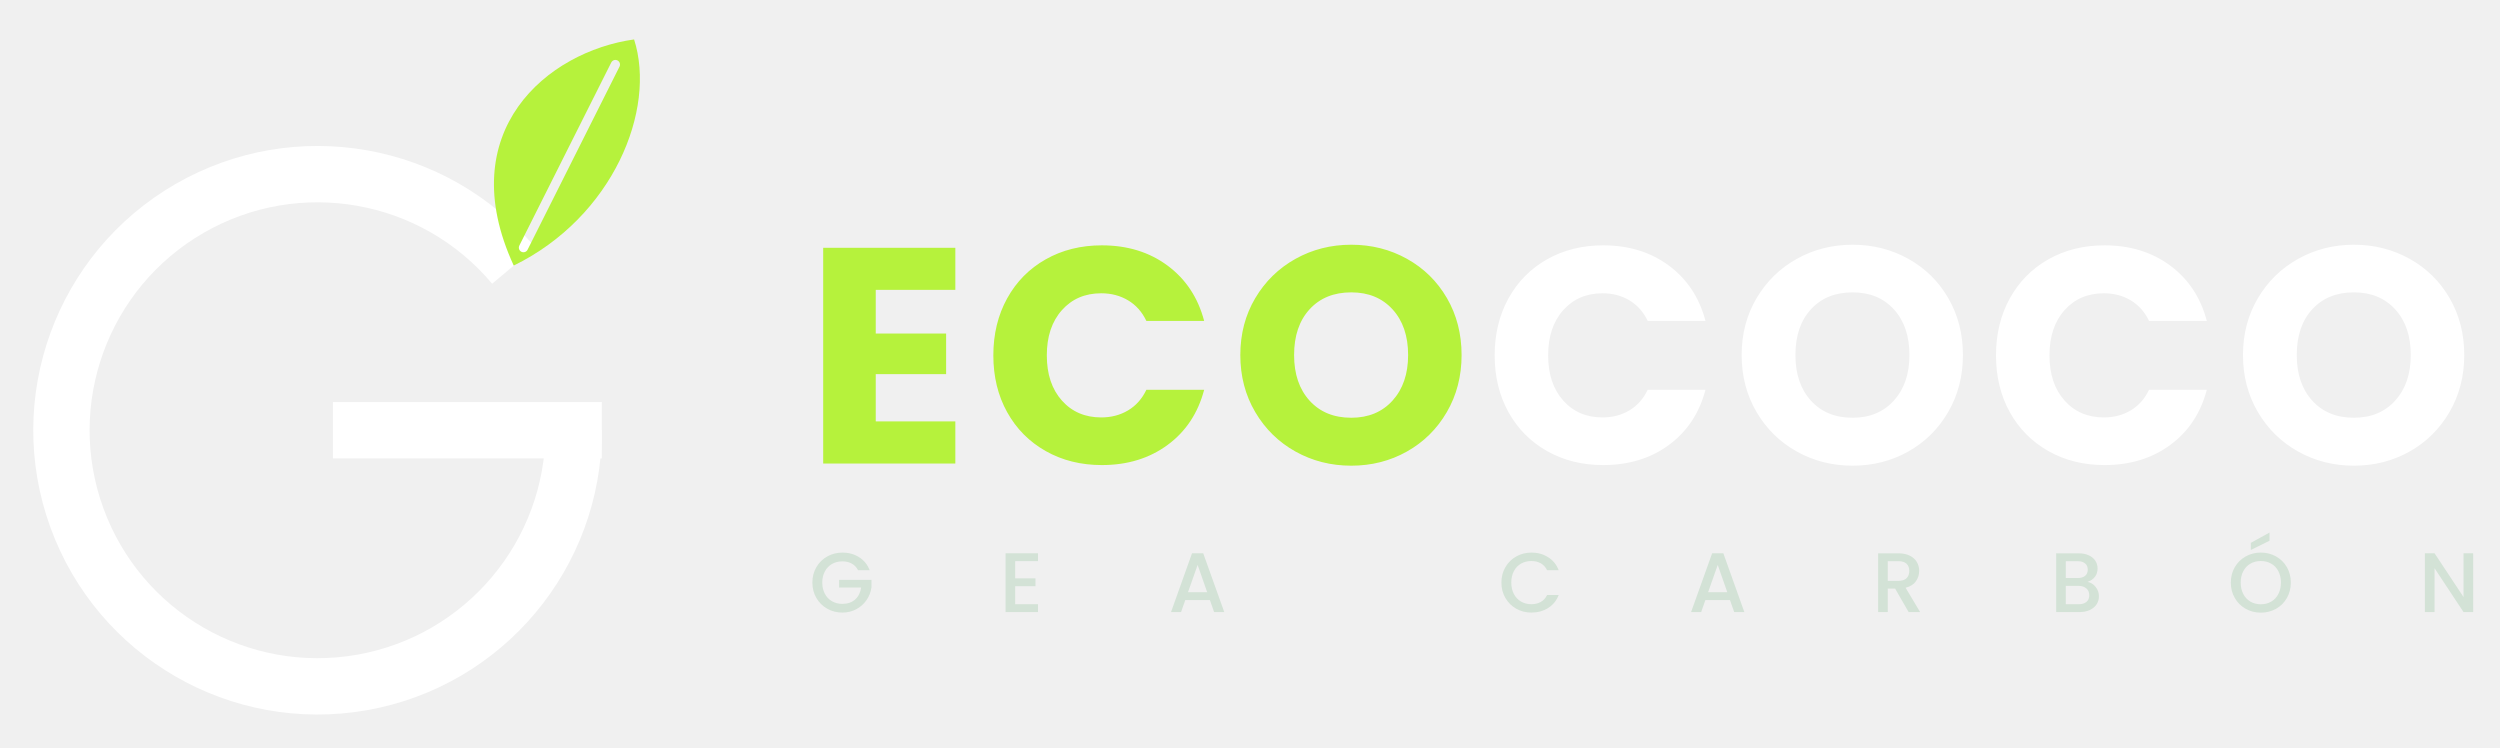
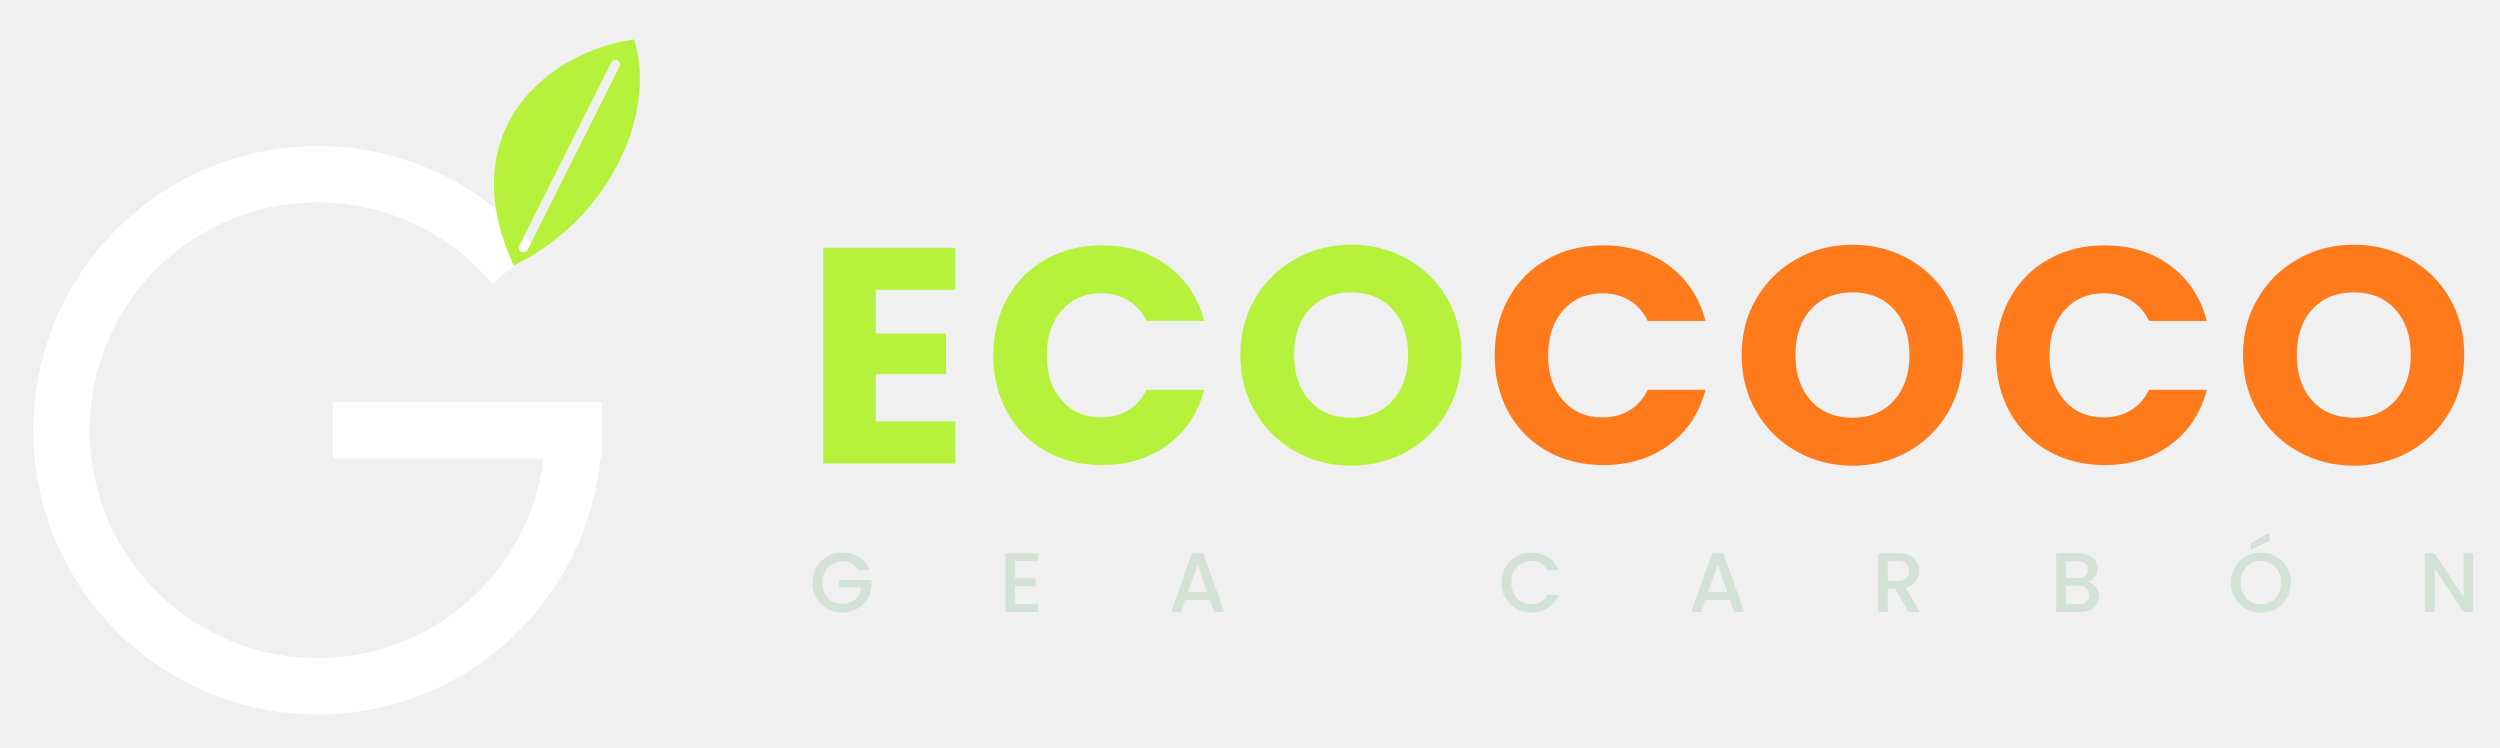
<svg xmlns="http://www.w3.org/2000/svg" viewBox="-124 -168 976.2 292" role="img" aria-label="ECOCOCO · GEA Carbón">
  <mask id="mb">
    <rect x="-999" y="-999" width="3000" height="3000" fill="#fff" />
    <path d="M80.4 -71.3L116.3 -142.8" stroke="#000" stroke-width="3.6" stroke-linecap="round" />
  </mask>
  <path d="M76.60 -64.28A100 100 0 1 0 100.00 0.00" fill="none" stroke="#FFFFFF" stroke-width="22" stroke-linecap="butt" />
  <rect x="6.0" y="-11.0" width="105.0" height="22" fill="#FFFFFF" />
  <path d="M76.6 -64.3C52.4 -116.8 89.8 -147.9 123.6 -152.6C132.4 -125.2 115.4 -83.3 76.6 -64.3Z" fill="#B6F23C" mask="url(#mb)" />
  <path d="M217.96 -54.80V-37.76H245.44V-21.92H217.96V-3.44H249.04V13.00H197.44V-71.24H249.04V-54.80ZM306.24 -72.20Q321.24 -72.20 331.92 -64.28Q342.60 -56.36 346.20 -42.68H323.64Q321.12 -47.96 316.50 -50.72Q311.88 -53.48 306.00 -53.48Q296.52 -53.48 290.64 -46.88Q284.76 -40.28 284.76 -29.24Q284.76 -18.20 290.64 -11.60Q296.52 -5.00 306.00 -5.00Q311.88 -5.00 316.50 -7.76Q321.12 -10.52 323.64 -15.80H346.20Q342.60 -2.12 331.92 5.74Q321.24 13.60 306.24 13.60Q294.00 13.60 284.34 8.14Q274.68 2.68 269.28 -7.04Q263.88 -16.76 263.88 -29.24Q263.88 -41.72 269.28 -51.50Q274.68 -61.28 284.34 -66.74Q294.00 -72.20 306.24 -72.20ZM360.32 -29.36Q360.32 -41.72 366.14 -51.56Q371.96 -61.40 381.86 -66.92Q391.76 -72.44 403.64 -72.44Q415.52 -72.44 425.42 -66.92Q435.32 -61.40 441.02 -51.56Q446.72 -41.72 446.72 -29.36Q446.72 -17.00 440.96 -7.10Q435.20 2.80 425.36 8.32Q415.52 13.84 403.64 13.84Q391.76 13.84 381.86 8.32Q371.96 2.80 366.14 -7.10Q360.32 -17.00 360.32 -29.36ZM425.84 -29.36Q425.84 -40.52 419.78 -47.18Q413.72 -53.84 403.64 -53.84Q393.44 -53.84 387.38 -47.24Q381.32 -40.64 381.32 -29.36Q381.32 -18.20 387.38 -11.54Q393.44 -4.88 403.64 -4.88Q413.72 -4.88 419.78 -11.60Q425.84 -18.32 425.84 -29.36Z" fill="#B6F23C" />
-   <path d="M502.00 -72.20Q517.00 -72.20 527.68 -64.28Q538.36 -56.36 541.96 -42.68H519.40Q516.88 -47.96 512.26 -50.72Q507.64 -53.48 501.76 -53.48Q492.28 -53.48 486.40 -46.88Q480.52 -40.28 480.52 -29.24Q480.52 -18.20 486.40 -11.60Q492.28 -5.00 501.76 -5.00Q507.64 -5.00 512.26 -7.76Q516.88 -10.52 519.40 -15.80H541.96Q538.36 -2.12 527.68 5.74Q517.00 13.60 502.00 13.60Q489.76 13.60 480.10 8.14Q470.44 2.68 465.04 -7.04Q459.64 -16.76 459.64 -29.24Q459.64 -41.72 465.04 -51.50Q470.44 -61.28 480.10 -66.74Q489.76 -72.20 502.00 -72.20ZM556.08 -29.36Q556.08 -41.72 561.90 -51.56Q567.72 -61.40 577.62 -66.92Q587.52 -72.44 599.40 -72.44Q611.28 -72.44 621.18 -66.92Q631.08 -61.40 636.78 -51.56Q642.48 -41.72 642.48 -29.36Q642.48 -17.00 636.72 -7.10Q630.96 2.80 621.12 8.32Q611.28 13.84 599.40 13.84Q587.52 13.84 577.62 8.32Q567.72 2.80 561.90 -7.10Q556.08 -17.00 556.08 -29.36ZM621.60 -29.36Q621.60 -40.52 615.54 -47.18Q609.48 -53.84 599.40 -53.84Q589.20 -53.84 583.14 -47.24Q577.08 -40.64 577.08 -29.36Q577.08 -18.20 583.14 -11.54Q589.20 -4.88 599.40 -4.88Q609.48 -4.88 615.54 -11.60Q621.60 -18.32 621.60 -29.36ZM697.76 -72.20Q712.76 -72.20 723.44 -64.28Q734.12 -56.36 737.72 -42.68H715.16Q712.64 -47.96 708.02 -50.72Q703.40 -53.48 697.52 -53.48Q688.04 -53.48 682.16 -46.88Q676.28 -40.28 676.28 -29.24Q676.28 -18.20 682.16 -11.60Q688.04 -5.00 697.52 -5.00Q703.40 -5.00 708.02 -7.76Q712.64 -10.52 715.16 -15.80H737.72Q734.12 -2.12 723.44 5.74Q712.76 13.60 697.76 13.60Q685.52 13.60 675.86 8.14Q666.20 2.68 660.80 -7.04Q655.40 -16.76 655.40 -29.24Q655.40 -41.72 660.80 -51.50Q666.20 -61.28 675.86 -66.74Q685.52 -72.20 697.76 -72.20ZM751.84 -29.36Q751.84 -41.72 757.66 -51.56Q763.48 -61.40 773.38 -66.92Q783.28 -72.44 795.16 -72.44Q807.04 -72.44 816.94 -66.92Q826.84 -61.40 832.54 -51.56Q838.24 -41.72 838.24 -29.36Q838.24 -17.00 832.48 -7.10Q826.72 2.80 816.88 8.32Q807.04 13.84 795.16 13.84Q783.28 13.84 773.38 8.32Q763.48 2.80 757.66 -7.10Q751.84 -17.00 751.84 -29.36ZM817.36 -29.36Q817.36 -40.52 811.30 -47.18Q805.24 -53.84 795.16 -53.84Q784.96 -53.84 778.90 -47.24Q772.84 -40.64 772.84 -29.36Q772.84 -18.20 778.90 -11.54Q784.96 -4.88 795.16 -4.88Q805.24 -4.88 811.30 -11.60Q817.36 -18.32 817.36 -29.36Z" fill="#FFFFFF" />
+   <path d="M502.00 -72.20Q517.00 -72.20 527.68 -64.28Q538.36 -56.36 541.96 -42.68H519.40Q516.88 -47.96 512.26 -50.72Q507.64 -53.48 501.76 -53.48Q492.28 -53.48 486.40 -46.88Q480.52 -40.28 480.52 -29.24Q480.52 -18.20 486.40 -11.60Q492.28 -5.00 501.76 -5.00Q507.64 -5.00 512.26 -7.76Q516.88 -10.52 519.40 -15.80H541.96Q538.36 -2.12 527.68 5.74Q517.00 13.60 502.00 13.60Q489.76 13.60 480.10 8.14Q470.44 2.68 465.04 -7.04Q459.64 -16.76 459.64 -29.24Q459.64 -41.72 465.04 -51.50Q470.44 -61.28 480.10 -66.74Q489.76 -72.20 502.00 -72.20ZM556.08 -29.36Q556.08 -41.72 561.90 -51.56Q567.72 -61.40 577.62 -66.92Q587.52 -72.44 599.40 -72.44Q611.28 -72.44 621.18 -66.92Q631.08 -61.40 636.78 -51.56Q642.48 -41.72 642.48 -29.36Q642.48 -17.00 636.72 -7.10Q630.96 2.80 621.12 8.32Q611.28 13.84 599.40 13.84Q587.52 13.84 577.62 8.32Q567.72 2.80 561.90 -7.10Q556.08 -17.00 556.08 -29.36ZM621.60 -29.36Q621.60 -40.52 615.54 -47.18Q609.48 -53.84 599.40 -53.84Q589.20 -53.84 583.14 -47.24Q577.08 -40.64 577.08 -29.36Q577.08 -18.20 583.14 -11.54Q589.20 -4.88 599.40 -4.88Q609.48 -4.88 615.54 -11.60Q621.60 -18.32 621.60 -29.36ZM697.76 -72.20Q712.76 -72.20 723.44 -64.28Q734.12 -56.36 737.72 -42.68H715.16Q712.64 -47.96 708.02 -50.72Q703.40 -53.48 697.52 -53.48Q688.04 -53.48 682.16 -46.88Q676.28 -40.28 676.28 -29.24Q676.28 -18.20 682.16 -11.60Q688.04 -5.00 697.52 -5.00Q703.40 -5.00 708.02 -7.76Q712.64 -10.52 715.16 -15.80H737.72Q734.12 -2.12 723.44 5.74Q712.76 13.60 697.76 13.60Q685.52 13.60 675.86 8.14Q666.20 2.68 660.80 -7.04Q655.40 -16.76 655.40 -29.24Q655.40 -41.72 660.80 -51.50Q666.20 -61.28 675.86 -66.74Q685.52 -72.20 697.76 -72.20ZM751.84 -29.36Q751.84 -41.72 757.66 -51.56Q763.48 -61.40 773.38 -66.92Q783.28 -72.44 795.16 -72.44Q807.04 -72.44 816.94 -66.92Q826.84 -61.40 832.54 -51.56Q838.24 -41.72 838.24 -29.36Q838.24 -17.00 832.48 -7.10Q826.72 2.80 816.88 8.32Q807.04 13.84 795.16 13.84Q783.28 13.84 773.38 8.32Q763.48 2.80 757.66 -7.10Q751.84 -17.00 751.84 -29.36ZM817.36 -29.36Q817.36 -40.52 811.30 -47.18Q805.24 -53.84 795.16 -53.84Q784.96 -53.84 778.90 -47.24Q772.84 -40.64 772.84 -29.36Q772.84 -18.20 778.90 -11.54Q784.96 -4.88 795.16 -4.88Q805.24 -4.88 811.30 -11.60Q817.36 -18.32 817.36 -29.36Z" fill="#FF7A1A" />
  <path d="M211.07 54.66Q210.18 52.95 208.60 52.07Q207.01 51.20 204.94 51.20Q202.66 51.20 200.88 52.22Q199.09 53.25 198.09 55.13Q197.08 57.01 197.08 59.48Q197.08 61.96 198.09 63.86Q199.09 65.75 200.88 66.78Q202.66 67.80 204.94 67.80Q208.00 67.80 209.92 66.08Q211.83 64.37 212.26 61.43H203.65V58.43H216.29V61.36Q215.93 64.04 214.39 66.28Q212.86 68.53 210.40 69.86Q207.94 71.20 204.94 71.20Q201.70 71.20 199.03 69.70Q196.36 68.19 194.79 65.52Q193.22 62.85 193.22 59.48Q193.22 56.12 194.79 53.44Q196.36 50.77 199.05 49.27Q201.74 47.77 204.94 47.77Q208.60 47.77 211.45 49.57Q214.31 51.36 215.59 54.66ZM272.41 51.10V57.83H280.33V60.90H272.41V67.93H281.32V71.00H268.65V48.03H281.32V51.10ZM348.44 66.31H338.83L337.18 71.00H333.26L341.47 48.03H345.83L354.05 71.00H350.09ZM347.38 63.24 343.65 52.59 339.89 63.24ZM473.98 47.77Q477.65 47.77 480.50 49.57Q483.36 51.36 484.64 54.66H480.12Q479.23 52.85 477.65 51.96Q476.06 51.07 473.98 51.07Q471.71 51.07 469.92 52.09Q468.14 53.11 467.14 55.03Q466.13 56.94 466.13 59.48Q466.13 62.02 467.14 63.94Q468.14 65.85 469.92 66.89Q471.71 67.93 473.98 67.93Q476.06 67.93 477.65 67.04Q479.23 66.15 480.12 64.33H484.64Q483.36 67.63 480.50 69.42Q477.65 71.20 473.98 71.20Q470.75 71.20 468.08 69.70Q465.40 68.19 463.84 65.52Q462.27 62.85 462.27 59.48Q462.27 56.12 463.84 53.44Q465.40 50.77 468.09 49.27Q470.78 47.77 473.98 47.77ZM551.52 66.31H541.92L540.27 71.00H536.34L544.56 48.03H548.92L557.13 71.00H553.17ZM550.47 63.24 546.74 52.59 542.98 63.24ZM621.28 71.00 616.00 61.83H613.13V71.00H609.37V48.06H617.28Q619.92 48.06 621.76 48.99Q623.59 49.91 624.50 51.46Q625.40 53.02 625.40 54.93Q625.40 57.17 624.10 59.00Q622.80 60.84 620.09 61.50L625.77 71.00ZM613.13 58.82H617.28Q619.40 58.82 620.47 57.77Q621.54 56.71 621.54 54.93Q621.54 53.15 620.49 52.14Q619.43 51.13 617.28 51.13H613.13ZM695.59 64.83Q695.59 66.58 694.68 67.98Q693.77 69.38 692.05 70.19Q690.34 71.00 688.06 71.00H678.89V48.06H687.63Q689.98 48.06 691.66 48.86Q693.34 49.65 694.20 50.99Q695.06 52.32 695.06 53.97Q695.06 55.95 694.00 57.27Q692.95 58.59 691.16 59.22Q693.01 59.55 694.30 61.17Q695.59 62.78 695.59 64.83ZM682.65 57.70H687.30Q689.15 57.70 690.19 56.86Q691.23 56.02 691.23 54.43Q691.23 52.88 690.19 52.01Q689.15 51.13 687.30 51.13H682.65ZM691.82 64.43Q691.82 62.75 690.67 61.76Q689.51 60.77 687.60 60.77H682.65V67.93H687.73Q689.65 67.93 690.73 67.01Q691.82 66.08 691.82 64.43ZM747.09 59.48Q747.09 56.12 748.66 53.44Q750.22 50.77 752.91 49.27Q755.60 47.77 758.80 47.77Q762.04 47.77 764.73 49.27Q767.42 50.77 768.97 53.44Q770.52 56.12 770.52 59.48Q770.52 62.85 768.97 65.54Q767.42 68.23 764.73 69.73Q762.04 71.23 758.80 71.23Q755.60 71.23 752.91 69.73Q750.22 68.23 748.66 65.54Q747.09 62.85 747.09 59.48ZM766.66 59.48Q766.66 56.94 765.65 55.03Q764.65 53.11 762.86 52.09Q761.08 51.07 758.80 51.07Q756.53 51.07 754.75 52.09Q752.96 53.11 751.96 55.03Q750.95 56.94 750.95 59.48Q750.95 62.02 751.96 63.95Q752.96 65.89 754.75 66.92Q756.53 67.96 758.80 67.96Q761.08 67.96 762.86 66.92Q764.65 65.89 765.65 63.95Q766.66 62.02 766.66 59.48ZM762.20 43.15 754.91 46.75V43.97L762.20 39.95ZM841.72 71.00H837.96L826.64 53.87V71.00H822.88V48.03H826.64L837.96 65.13V48.03H841.72Z" fill="#D3E2D6" />
</svg>
